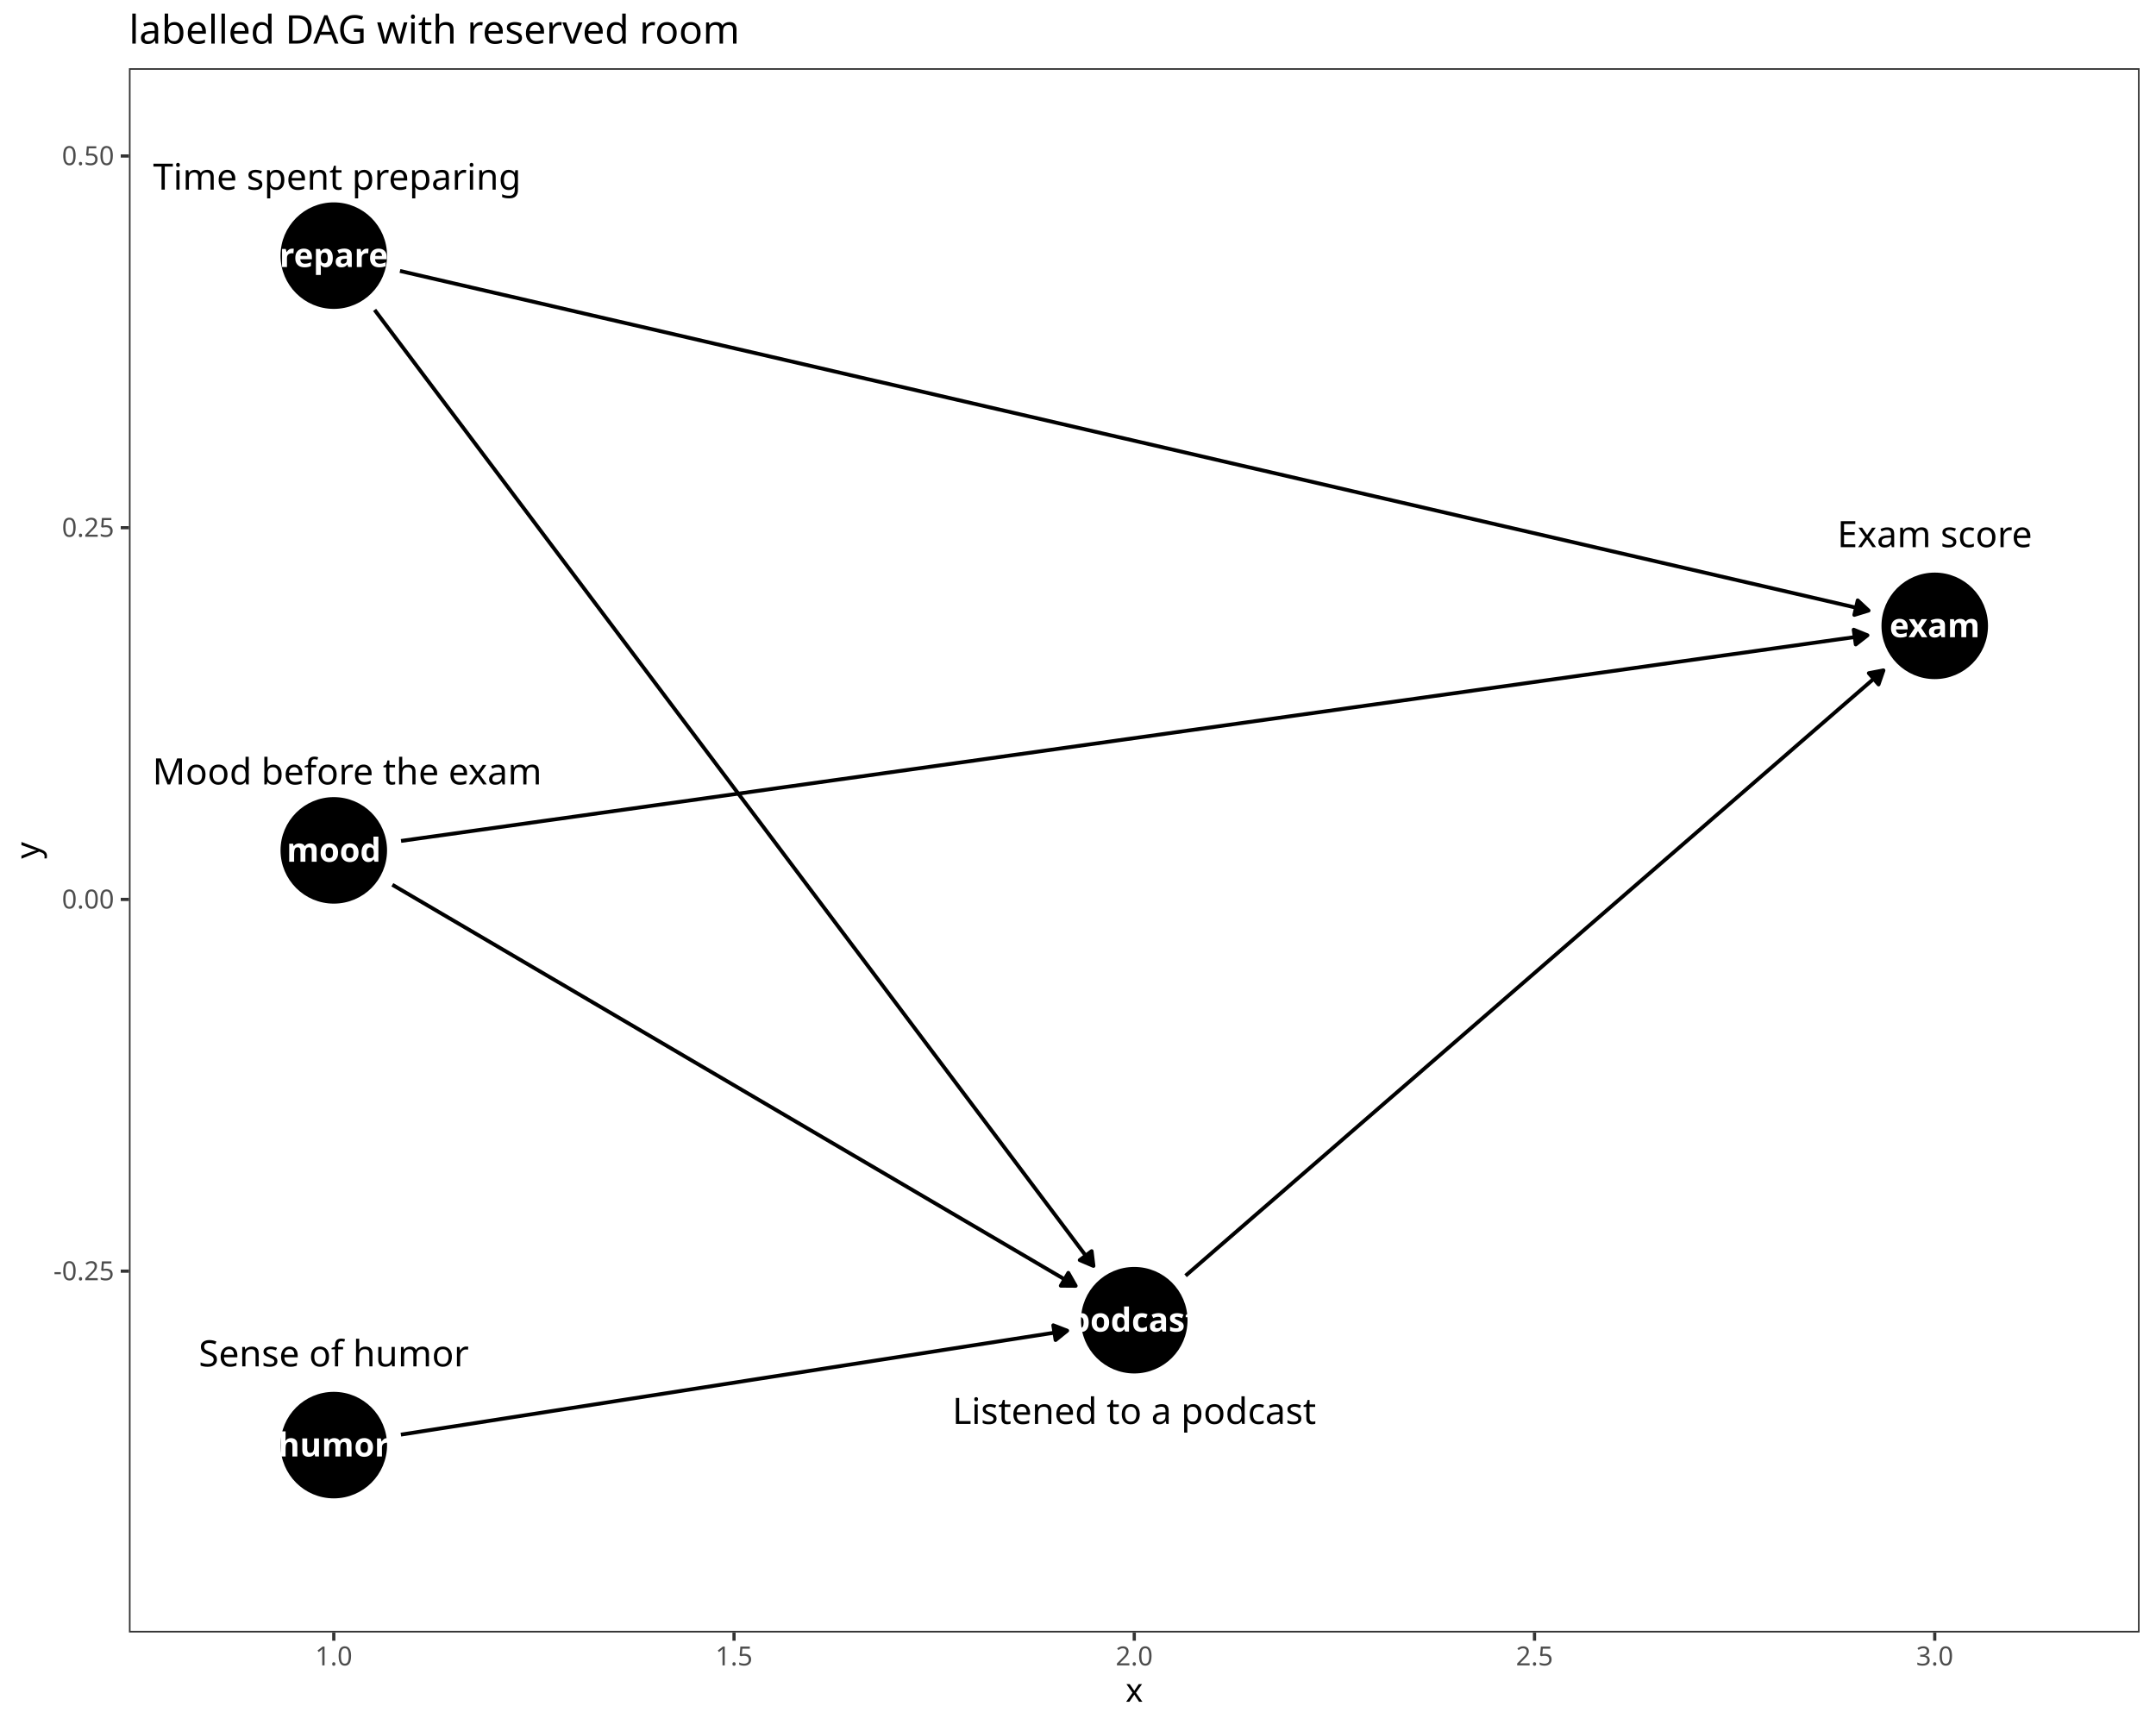
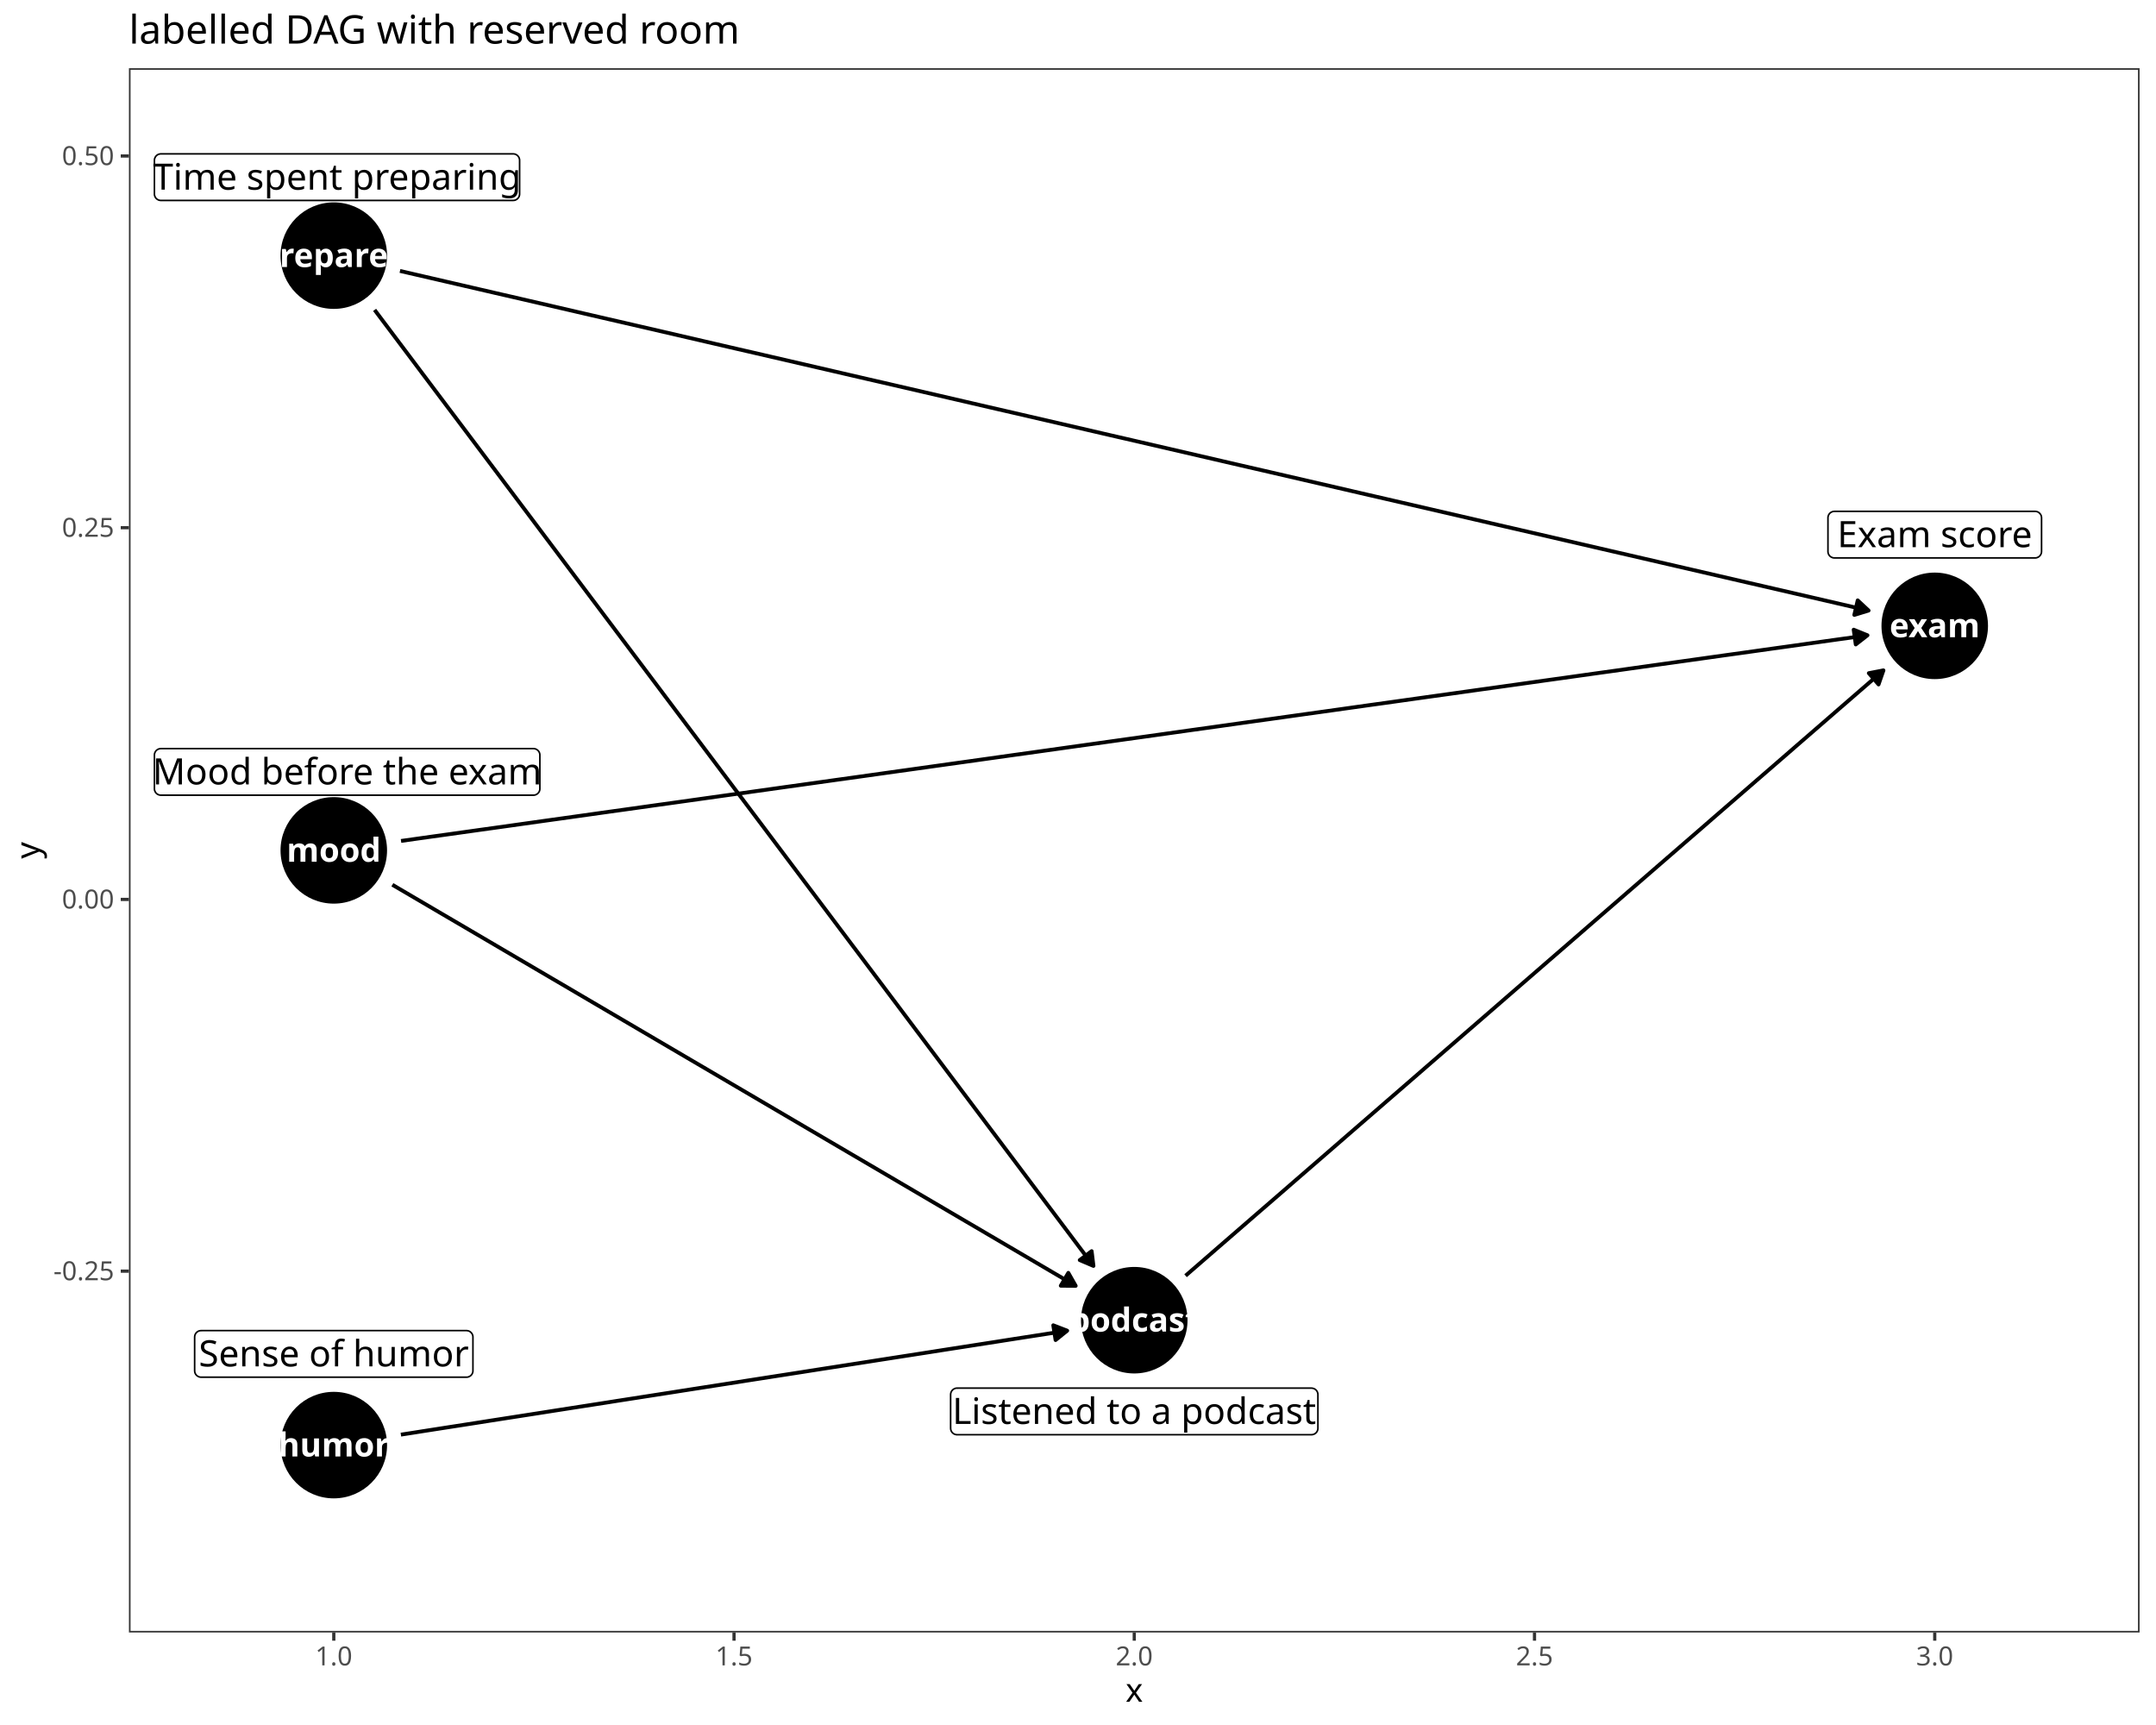
<svg xmlns="http://www.w3.org/2000/svg" class="svglite" data-engine-version="2.0" width="720.00pt" height="576.00pt" viewBox="0 0 720.00 576.00">
  <defs>
    <style type="text/css">
    .svglite line, .svglite polyline, .svglite polygon, .svglite path, .svglite rect, .svglite circle {
      fill: none;
      stroke: #000000;
      stroke-linecap: round;
      stroke-linejoin: round;
      stroke-miterlimit: 10.00;
    }
  </style>
  </defs>
  <rect width="100%" height="100%" style="stroke: none; fill: #FFFFFF;" />
  <defs>
    <clipPath id="cpMC4wMHw3MjAuMDB8MC4wMHw1NzYuMDA=">
      <rect x="0.00" y="0.00" width="720.00" height="576.00" />
    </clipPath>
  </defs>
  <g clip-path="url(#cpMC4wMHw3MjAuMDB8MC4wMHw1NzYuMDA=)">
    <rect x="0.00" y="0.00" width="720.00" height="576.00" style="stroke-width: 1.07; stroke: #FFFFFF; fill: #FFFFFF;" />
  </g>
  <defs>
    <clipPath id="cpNDMuMDZ8NzE0LjUyfDIyLjc4fDU0NS4xMQ==">
      <rect x="43.06" y="22.78" width="671.46" height="522.33" />
    </clipPath>
  </defs>
  <g clip-path="url(#cpNDMuMDZ8NzE0LjUyfDIyLjc4fDU0NS4xMQ==)">
    <rect x="43.06" y="22.78" width="671.46" height="522.33" style="stroke-width: 1.07; stroke: none; fill: #FFFFFF;" />
    <circle cx="646.11" cy="208.98" r="17.43" style="stroke-width: 0.71; fill: #000000;" />
    <circle cx="111.47" cy="482.54" r="17.43" style="stroke-width: 0.71; fill: #000000;" />
    <circle cx="111.47" cy="283.95" r="17.43" style="stroke-width: 0.71; fill: #000000;" />
    <circle cx="378.79" cy="440.83" r="17.43" style="stroke-width: 0.71; fill: #000000;" />
    <circle cx="111.47" cy="85.36" r="17.43" style="stroke-width: 0.71; fill: #000000;" />
    <polyline points="133.88,479.04 135.77,478.75 138.47,478.33 141.17,477.90 143.87,477.48 146.57,477.06 149.27,476.64 151.98,476.22 154.68,475.80 157.38,475.38 160.08,474.96 162.78,474.53 165.48,474.11 168.18,473.69 170.88,473.27 173.58,472.85 176.28,472.43 178.98,472.01 181.68,471.59 184.38,471.16 187.08,470.74 189.78,470.32 192.48,469.90 195.18,469.48 197.88,469.06 200.58,468.64 203.28,468.22 205.98,467.79 208.68,467.37 211.38,466.95 214.08,466.53 216.78,466.11 219.48,465.69 222.18,465.27 224.88,464.85 227.58,464.42 230.28,464.00 232.98,463.58 235.68,463.16 238.38,462.74 241.08,462.32 243.78,461.90 246.48,461.48 249.18,461.05 251.88,460.63 254.58,460.21 257.28,459.79 259.98,459.37 262.68,458.95 265.38,458.53 268.08,458.11 270.78,457.68 273.48,457.26 276.18,456.84 278.88,456.42 281.58,456.00 284.28,455.58 286.99,455.16 289.69,454.74 292.39,454.31 295.09,453.89 297.79,453.47 300.49,453.05 303.19,452.63 305.89,452.21 308.59,451.79 311.29,451.37 313.99,450.94 316.69,450.52 319.39,450.10 322.09,449.68 324.79,449.26 327.49,448.84 330.19,448.42 332.89,448.00 335.59,447.57 338.29,447.15 340.99,446.73 343.69,446.31 346.39,445.89 349.09,445.47 351.79,445.05 354.49,444.63 356.39,444.33 " style="stroke-width: 1.28; stroke-linecap: butt;" />
    <polygon points="352.51,447.46 356.39,444.33 351.74,442.53 " style="stroke-width: 1.28; stroke-linecap: butt; fill: #000000;" />
    <polyline points="133.93,280.80 138.47,280.16 143.87,279.40 149.27,278.65 154.68,277.89 160.08,277.13 165.48,276.38 170.88,275.62 176.28,274.86 181.68,274.10 187.08,273.35 192.48,272.59 197.88,271.83 203.28,271.07 208.68,270.32 214.08,269.56 219.48,268.80 224.88,268.05 230.28,267.29 235.68,266.53 241.08,265.77 246.48,265.02 251.88,264.26 257.28,263.50 262.68,262.74 268.08,261.99 273.48,261.23 278.88,260.47 284.28,259.72 289.69,258.96 295.09,258.20 300.49,257.44 305.89,256.69 311.29,255.93 316.69,255.17 322.09,254.42 327.49,253.66 332.89,252.90 338.29,252.14 343.69,251.39 349.09,250.63 354.49,249.87 359.89,249.11 365.29,248.36 370.69,247.60 376.09,246.84 381.49,246.09 386.89,245.33 392.29,244.57 397.69,243.81 403.09,243.06 408.49,242.30 413.89,241.54 419.29,240.78 424.70,240.03 430.10,239.27 435.50,238.51 440.90,237.76 446.30,237.00 451.70,236.24 457.10,235.48 462.50,234.73 467.90,233.97 473.30,233.21 478.70,232.45 484.10,231.70 489.50,230.94 494.90,230.18 500.30,229.43 505.70,228.67 511.10,227.91 516.50,227.15 521.90,226.40 527.30,225.64 532.70,224.88 538.10,224.13 543.50,223.37 548.90,222.61 554.30,221.85 559.71,221.10 565.11,220.34 570.51,219.58 575.91,218.82 581.31,218.07 586.71,217.31 592.11,216.55 597.51,215.80 602.91,215.04 608.31,214.28 613.71,213.52 619.11,212.77 623.65,212.13 " style="stroke-width: 1.28; stroke-linecap: butt;" />
    <polygon points="619.73,215.19 623.65,212.13 619.04,210.26 " style="stroke-width: 1.28; stroke-linecap: butt; fill: #000000;" />
    <polyline points="131.03,295.43 133.07,296.63 135.77,298.21 138.47,299.80 141.17,301.38 143.87,302.96 146.57,304.55 149.27,306.13 151.98,307.72 154.68,309.30 157.38,310.89 160.08,312.47 162.78,314.06 165.48,315.64 168.18,317.23 170.88,318.81 173.58,320.40 176.28,321.98 178.98,323.57 181.68,325.15 184.38,326.74 187.08,328.32 189.78,329.90 192.48,331.49 195.18,333.07 197.88,334.66 200.58,336.24 203.28,337.83 205.98,339.41 208.68,341.00 211.38,342.58 214.08,344.17 216.78,345.75 219.48,347.34 222.18,348.92 224.88,350.51 227.58,352.09 230.28,353.68 232.98,355.26 235.68,356.84 238.38,358.43 241.08,360.01 243.78,361.60 246.48,363.18 249.18,364.77 251.88,366.35 254.58,367.94 257.28,369.52 259.98,371.11 262.68,372.69 265.38,374.28 268.08,375.86 270.78,377.45 273.48,379.03 276.18,380.62 278.88,382.20 281.58,383.78 284.28,385.37 286.99,386.95 289.69,388.54 292.39,390.12 295.09,391.71 297.79,393.29 300.49,394.88 303.19,396.46 305.89,398.05 308.59,399.63 311.29,401.22 313.99,402.80 316.69,404.39 319.39,405.97 322.09,407.56 324.79,409.14 327.49,410.72 330.19,412.31 332.89,413.89 335.59,415.48 338.29,417.06 340.99,418.65 343.69,420.23 346.39,421.82 349.09,423.40 351.79,424.99 354.49,426.57 357.19,428.16 359.23,429.36 " style="stroke-width: 1.28; stroke-linecap: butt;" />
    <polygon points="354.25,429.32 359.23,429.36 356.77,425.02 " style="stroke-width: 1.28; stroke-linecap: butt; fill: #000000;" />
    <polyline points="395.92,425.98 397.69,424.44 400.39,422.10 403.09,419.76 405.79,417.41 408.49,415.07 411.19,412.73 413.89,410.39 416.59,408.05 419.29,405.70 422.00,403.36 424.70,401.02 427.40,398.68 430.10,396.34 432.80,393.99 435.50,391.65 438.20,389.31 440.90,386.97 443.60,384.63 446.30,382.29 449.00,379.94 451.70,377.60 454.40,375.26 457.10,372.92 459.80,370.58 462.50,368.23 465.20,365.89 467.90,363.55 470.60,361.21 473.30,358.87 476.00,356.52 478.70,354.18 481.40,351.84 484.10,349.50 486.80,347.16 489.50,344.81 492.20,342.47 494.90,340.13 497.60,337.79 500.30,335.45 503.00,333.10 505.70,330.76 508.40,328.42 511.10,326.08 513.80,323.74 516.50,321.39 519.20,319.05 521.90,316.71 524.60,314.37 527.30,312.03 530.00,309.68 532.70,307.34 535.40,305.00 538.10,302.66 540.80,300.32 543.50,297.97 546.20,295.63 548.90,293.29 551.60,290.95 554.30,288.61 557.01,286.26 559.71,283.92 562.41,281.58 565.11,279.24 567.81,276.90 570.51,274.56 573.21,272.21 575.91,269.87 578.61,267.53 581.31,265.19 584.01,262.85 586.71,260.50 589.41,258.16 592.11,255.82 594.81,253.48 597.51,251.14 600.21,248.79 602.91,246.45 605.61,244.11 608.31,241.77 611.01,239.43 613.71,237.08 616.41,234.74 619.11,232.40 621.81,230.06 624.51,227.72 627.21,225.37 628.98,223.84 " style="stroke-width: 1.28; stroke-linecap: butt;" />
    <polygon points="627.35,228.55 628.98,223.84 624.09,224.78 " style="stroke-width: 1.28; stroke-linecap: butt; fill: #000000;" />
    <polyline points="133.57,90.47 138.47,91.60 143.87,92.85 149.27,94.10 154.68,95.35 160.08,96.60 165.48,97.85 170.88,99.09 176.28,100.34 181.68,101.59 187.08,102.84 192.48,104.09 197.88,105.34 203.28,106.59 208.68,107.83 214.08,109.08 219.48,110.33 224.88,111.58 230.28,112.83 235.68,114.08 241.08,115.33 246.48,116.58 251.88,117.82 257.28,119.07 262.68,120.32 268.08,121.57 273.48,122.82 278.88,124.07 284.28,125.32 289.69,126.57 295.09,127.81 300.49,129.06 305.89,130.31 311.29,131.56 316.69,132.81 322.09,134.06 327.49,135.31 332.89,136.56 338.29,137.80 343.69,139.05 349.09,140.30 354.49,141.55 359.89,142.80 365.29,144.05 370.69,145.30 376.09,146.54 381.49,147.79 386.89,149.04 392.29,150.29 397.69,151.54 403.09,152.79 408.49,154.04 413.89,155.29 419.29,156.53 424.70,157.78 430.10,159.03 435.50,160.28 440.90,161.53 446.30,162.78 451.70,164.03 457.10,165.28 462.50,166.52 467.90,167.77 473.30,169.02 478.70,170.27 484.10,171.52 489.50,172.77 494.90,174.02 500.30,175.27 505.70,176.51 511.10,177.76 516.50,179.01 521.90,180.26 527.30,181.51 532.70,182.76 538.10,184.01 543.50,185.25 548.90,186.50 554.30,187.75 559.71,189.00 565.11,190.25 570.51,191.50 575.91,192.75 581.31,194.00 586.71,195.24 592.11,196.49 597.51,197.74 602.91,198.99 608.31,200.24 613.71,201.49 619.11,202.74 624.02,203.87 " style="stroke-width: 1.28; stroke-linecap: butt;" />
    <polygon points="619.25,205.33 624.02,203.87 620.38,200.47 " style="stroke-width: 1.28; stroke-linecap: butt; fill: #000000;" />
    <polyline points="125.10,103.48 127.67,106.90 130.37,110.49 133.07,114.08 135.77,117.67 138.47,121.26 141.17,124.86 143.87,128.45 146.57,132.04 149.27,135.63 151.98,139.22 154.68,142.81 157.38,146.40 160.08,149.99 162.78,153.58 165.48,157.17 168.18,160.76 170.88,164.35 173.58,167.94 176.28,171.53 178.98,175.12 181.68,178.72 184.38,182.31 187.08,185.90 189.78,189.49 192.48,193.08 195.18,196.67 197.88,200.26 200.58,203.85 203.28,207.44 205.98,211.03 208.68,214.62 211.38,218.21 214.08,221.80 216.78,225.39 219.48,228.98 222.18,232.58 224.88,236.17 227.58,239.76 230.28,243.35 232.98,246.94 235.68,250.53 238.38,254.12 241.08,257.71 243.78,261.30 246.48,264.89 249.18,268.48 251.88,272.07 254.58,275.66 257.28,279.25 259.98,282.84 262.68,286.44 265.38,290.03 268.08,293.62 270.78,297.21 273.48,300.80 276.18,304.39 278.88,307.98 281.58,311.57 284.28,315.16 286.99,318.75 289.69,322.34 292.39,325.93 295.09,329.52 297.79,333.11 300.49,336.70 303.19,340.30 305.89,343.89 308.59,347.48 311.29,351.07 313.99,354.66 316.69,358.25 319.39,361.84 322.09,365.43 324.79,369.02 327.49,372.61 330.19,376.20 332.89,379.79 335.59,383.38 338.29,386.97 340.99,390.56 343.69,394.16 346.39,397.75 349.09,401.34 351.79,404.93 354.49,408.52 357.19,412.11 359.89,415.70 362.59,419.29 365.16,422.71 " style="stroke-width: 1.28; stroke-linecap: butt;" />
    <polygon points="360.58,420.76 365.16,422.71 364.56,417.77 " style="stroke-width: 1.28; stroke-linecap: butt; fill: #000000;" />
    <text x="646.11" y="212.78" text-anchor="middle" style="font-size: 11.04px; font-weight: bold; fill: #FFFFFF; font-family: sans;" textLength="27.01px" lengthAdjust="spacingAndGlyphs">exam</text>
    <text x="111.47" y="486.34" text-anchor="middle" style="font-size: 11.04px; font-weight: bold; fill: #FFFFFF; font-family: sans;" textLength="31.30px" lengthAdjust="spacingAndGlyphs">humor</text>
    <text x="111.47" y="287.75" text-anchor="middle" style="font-size: 11.04px; font-weight: bold; fill: #FFFFFF; font-family: sans;" textLength="27.62px" lengthAdjust="spacingAndGlyphs">mood</text>
    <text x="378.79" y="444.63" text-anchor="middle" style="font-size: 11.04px; font-weight: bold; fill: #FFFFFF; font-family: sans;" textLength="38.68px" lengthAdjust="spacingAndGlyphs">podcast</text>
    <text x="111.47" y="89.16" text-anchor="middle" style="font-size: 11.04px; font-weight: bold; fill: #FFFFFF; font-family: sans;" textLength="44.19px" lengthAdjust="spacingAndGlyphs">prepared</text>
-     <polygon points="612.61,186.30 679.62,186.30 679.53,186.30 679.88,186.29 680.22,186.22 680.54,186.09 680.85,185.92 681.11,185.70 681.34,185.44 681.53,185.15 681.67,184.83 681.75,184.49 681.78,184.14 681.78,184.14 681.78,172.91 681.78,172.91 681.75,172.56 681.67,172.22 681.53,171.90 681.34,171.61 681.11,171.35 680.85,171.13 680.54,170.95 680.22,170.83 679.88,170.76 679.62,170.75 612.61,170.75 612.87,170.76 612.52,170.75 612.17,170.79 611.84,170.89 611.53,171.04 611.24,171.23 610.99,171.47 610.78,171.75 610.62,172.06 610.51,172.39 610.45,172.73 610.45,172.91 610.45,184.14 610.45,183.97 610.45,184.32 610.51,184.66 610.62,184.99 610.78,185.30 610.99,185.58 611.24,185.82 611.53,186.01 611.84,186.16 612.17,186.26 612.52,186.30 " style="stroke-width: 0.00; stroke: none; fill: #FFFFFF;" />
-     <polygon points="67.16,459.86 155.78,459.86 155.70,459.86 156.04,459.85 156.38,459.78 156.71,459.65 157.01,459.48 157.28,459.26 157.51,459.00 157.70,458.70 157.83,458.38 157.92,458.05 157.94,457.70 157.94,457.70 157.94,446.46 157.94,446.46 157.92,446.12 157.83,445.78 157.70,445.46 157.51,445.17 157.28,444.91 157.01,444.69 156.71,444.51 156.38,444.39 156.04,444.32 155.78,444.30 67.16,444.30 67.42,444.32 67.07,444.31 66.73,444.35 66.39,444.44 66.08,444.59 65.79,444.79 65.54,445.03 65.33,445.31 65.17,445.62 65.06,445.95 65.01,446.29 65.00,446.46 65.00,457.70 65.01,457.53 65.01,457.87 65.06,458.22 65.17,458.55 65.33,458.86 65.54,459.13 65.79,459.37 66.08,459.57 66.39,459.72 66.73,459.82 67.07,459.86 " style="stroke-width: 0.00; stroke: none; fill: #FFFFFF;" />
-     <polygon points="53.73,265.52 178.13,265.52 178.05,265.52 178.39,265.51 178.73,265.44 179.06,265.31 179.36,265.14 179.63,264.92 179.86,264.66 180.05,264.37 180.18,264.05 180.27,263.71 180.29,263.36 180.29,263.36 180.29,252.13 180.29,252.13 180.27,251.78 180.18,251.44 180.05,251.12 179.86,250.83 179.63,250.57 179.36,250.35 179.06,250.17 178.73,250.05 178.39,249.98 178.13,249.97 53.73,249.97 53.99,249.98 53.64,249.97 53.30,250.01 52.96,250.11 52.65,250.25 52.36,250.45 52.11,250.69 51.90,250.97 51.74,251.28 51.63,251.61 51.57,251.95 51.57,252.13 51.57,263.36 51.57,263.19 51.57,263.54 51.63,263.88 51.74,264.21 51.90,264.52 52.11,264.80 52.36,265.04 52.65,265.23 52.96,265.38 53.30,265.48 53.64,265.52 " style="stroke-width: 0.00; stroke: none; fill: #FFFFFF;" />
-     <polygon points="319.62,479.07 437.96,479.07 437.88,479.07 438.22,479.05 438.56,478.98 438.89,478.86 439.19,478.69 439.46,478.47 439.69,478.21 439.88,477.91 440.01,477.59 440.10,477.25 440.12,476.91 440.12,476.91 440.12,465.67 440.12,465.67 440.10,465.32 440.01,464.99 439.88,464.67 439.69,464.37 439.46,464.11 439.19,463.89 438.89,463.72 438.56,463.60 438.22,463.53 437.96,463.51 319.62,463.51 319.88,463.53 319.53,463.51 319.19,463.55 318.85,463.65 318.54,463.80 318.25,464.00 318.00,464.24 317.79,464.52 317.63,464.82 317.52,465.15 317.47,465.50 317.46,465.67 317.46,476.91 317.47,476.73 317.47,477.08 317.52,477.43 317.63,477.76 317.79,478.06 318.00,478.34 318.25,478.58 318.54,478.78 318.85,478.93 319.19,479.02 319.53,479.07 " style="stroke-width: 0.00; stroke: none; fill: #FFFFFF;" />
-     <polygon points="53.73,66.93 171.36,66.93 171.28,66.93 171.62,66.92 171.97,66.85 172.29,66.72 172.59,66.55 172.86,66.33 173.09,66.07 173.28,65.78 173.41,65.46 173.50,65.12 173.52,64.77 173.52,64.77 173.52,53.54 173.52,53.54 173.50,53.19 173.41,52.85 173.28,52.53 173.09,52.24 172.86,51.98 172.59,51.76 172.29,51.58 171.97,51.46 171.62,51.39 171.36,51.38 53.73,51.38 53.99,51.39 53.64,51.38 53.30,51.42 52.96,51.52 52.65,51.66 52.36,51.86 52.11,52.10 51.90,52.38 51.74,52.69 51.63,53.02 51.57,53.36 51.57,53.54 51.57,64.77 51.57,64.60 51.57,64.95 51.63,65.29 51.74,65.62 51.90,65.93 52.11,66.21 52.36,66.45 52.65,66.64 52.96,66.79 53.30,66.89 53.64,66.93 " style="stroke-width: 0.00; stroke: none; fill: #FFFFFF;" />
+     <polygon points="612.61,186.30 679.62,186.30 679.53,186.30 679.88,186.29 680.22,186.22 680.54,186.09 680.85,185.92 681.11,185.70 681.34,185.44 681.53,185.15 681.67,184.83 681.75,184.49 681.78,184.14 681.78,184.14 681.78,172.91 681.78,172.91 681.75,172.56 681.67,172.22 681.53,171.90 681.34,171.61 681.11,171.35 680.85,171.13 680.54,170.95 680.22,170.83 679.88,170.76 679.62,170.75 612.61,170.75 612.87,170.76 612.52,170.75 612.17,170.79 611.84,170.89 611.53,171.04 611.24,171.23 610.99,171.47 610.78,171.75 610.62,172.06 610.51,172.39 610.45,172.73 610.45,172.91 610.45,184.14 610.45,183.97 610.45,184.32 610.51,184.66 610.62,184.99 610.78,185.30 610.99,185.58 611.24,185.82 611.53,186.01 611.84,186.16 612.17,186.26 612.52,186.30 " style="stroke-width: 0.53; fill: #FFFFFF;" />
+     <polygon points="67.16,459.86 155.78,459.86 155.70,459.86 156.04,459.85 156.38,459.78 156.71,459.65 157.01,459.48 157.28,459.26 157.51,459.00 157.70,458.70 157.83,458.38 157.92,458.05 157.94,457.70 157.94,457.70 157.94,446.46 157.94,446.46 157.92,446.12 157.83,445.78 157.70,445.46 157.51,445.17 157.28,444.91 157.01,444.69 156.71,444.51 156.38,444.39 156.04,444.32 155.78,444.30 67.16,444.30 67.42,444.32 67.07,444.31 66.73,444.35 66.39,444.44 66.08,444.59 65.79,444.79 65.54,445.03 65.33,445.31 65.17,445.62 65.06,445.95 65.01,446.29 65.00,446.46 65.00,457.70 65.01,457.53 65.01,457.87 65.06,458.22 65.17,458.55 65.33,458.86 65.54,459.13 65.79,459.37 66.08,459.57 66.39,459.72 66.73,459.82 67.07,459.86 " style="stroke-width: 0.53; fill: #FFFFFF;" />
+     <polygon points="53.73,265.52 178.13,265.52 178.05,265.52 178.39,265.51 178.73,265.44 179.06,265.31 179.36,265.14 179.63,264.92 179.86,264.66 180.05,264.37 180.18,264.05 180.27,263.71 180.29,263.36 180.29,263.36 180.29,252.13 180.29,252.13 180.27,251.78 180.18,251.44 180.05,251.12 179.86,250.83 179.63,250.57 179.36,250.35 179.06,250.17 178.73,250.05 178.39,249.98 178.13,249.97 53.73,249.97 53.99,249.98 53.64,249.97 53.30,250.01 52.96,250.11 52.65,250.25 52.36,250.45 52.11,250.69 51.90,250.97 51.74,251.28 51.63,251.61 51.57,251.95 51.57,252.13 51.57,263.36 51.57,263.19 51.57,263.54 51.63,263.88 51.74,264.21 51.90,264.52 52.11,264.80 52.36,265.04 52.65,265.23 52.96,265.38 53.30,265.48 53.64,265.52 " style="stroke-width: 0.53; fill: #FFFFFF;" />
+     <polygon points="319.62,479.07 437.96,479.07 437.88,479.07 438.22,479.05 438.56,478.98 438.89,478.86 439.19,478.69 439.46,478.47 439.69,478.21 439.88,477.91 440.01,477.59 440.10,477.25 440.12,476.91 440.12,476.91 440.12,465.67 440.12,465.67 440.10,465.32 440.01,464.99 439.88,464.67 439.69,464.37 439.46,464.11 439.19,463.89 438.89,463.72 438.56,463.60 438.22,463.53 437.96,463.51 319.62,463.51 319.88,463.53 319.53,463.51 319.19,463.55 318.85,463.65 318.54,463.80 318.25,464.00 318.00,464.24 317.79,464.52 317.63,464.82 317.52,465.15 317.47,465.50 317.46,465.67 317.46,476.91 317.47,476.73 317.47,477.08 317.52,477.43 317.63,477.76 317.79,478.06 318.00,478.34 318.25,478.58 318.54,478.78 318.85,478.93 319.19,479.02 319.53,479.07 " style="stroke-width: 0.53; fill: #FFFFFF;" />
+     <polygon points="53.73,66.93 171.36,66.93 171.28,66.93 171.62,66.92 171.97,66.85 172.29,66.72 172.59,66.55 172.86,66.33 173.09,66.07 173.28,65.78 173.41,65.46 173.50,65.12 173.52,64.77 173.52,64.77 173.52,53.54 173.52,53.54 173.50,53.19 173.41,52.85 173.28,52.53 173.09,52.24 172.86,51.98 172.59,51.76 172.29,51.58 171.97,51.46 171.62,51.39 171.36,51.38 53.73,51.38 53.99,51.39 53.64,51.38 53.30,51.42 52.96,51.52 52.65,51.66 52.36,51.86 52.11,52.10 51.90,52.38 51.74,52.69 51.63,53.02 51.57,53.36 51.57,53.54 51.57,64.77 51.57,64.60 51.57,64.95 51.63,65.29 51.74,65.62 51.90,65.93 52.11,66.21 52.36,66.45 52.65,66.64 52.96,66.79 53.30,66.89 53.64,66.93 " style="stroke-width: 0.53; fill: #FFFFFF;" />
    <text x="646.11" y="182.70" text-anchor="middle" style="font-size: 12.14px; font-family: sans;" textLength="64.13px" lengthAdjust="spacingAndGlyphs">Exam score</text>
    <text x="111.47" y="456.26" text-anchor="middle" style="font-size: 12.14px; font-family: sans;" textLength="85.74px" lengthAdjust="spacingAndGlyphs">Sense of humor</text>
    <text x="115.93" y="261.92" text-anchor="middle" style="font-size: 12.14px; font-family: sans;" textLength="121.53px" lengthAdjust="spacingAndGlyphs">Mood before the exam</text>
    <text x="378.79" y="475.47" text-anchor="middle" style="font-size: 12.14px; font-family: sans;" textLength="115.46px" lengthAdjust="spacingAndGlyphs">Listened to a podcast</text>
    <text x="112.55" y="63.33" text-anchor="middle" style="font-size: 12.14px; font-family: sans;" textLength="114.76px" lengthAdjust="spacingAndGlyphs">Time spent preparing</text>
    <rect x="43.06" y="22.78" width="671.46" height="522.33" style="stroke-width: 1.07; stroke: #333333;" />
  </g>
  <g clip-path="url(#cpMC4wMHw3MjAuMDB8MC4wMHw1NzYuMDA=)">
    <text x="38.13" y="427.48" text-anchor="end" style="font-size: 8.80px; fill: #4D4D4D; font-family: sans;" textLength="20.06px" lengthAdjust="spacingAndGlyphs">-0.25</text>
    <text x="38.13" y="303.36" text-anchor="end" style="font-size: 8.80px; fill: #4D4D4D; font-family: sans;" textLength="17.13px" lengthAdjust="spacingAndGlyphs">0.00</text>
    <text x="38.13" y="179.24" text-anchor="end" style="font-size: 8.80px; fill: #4D4D4D; font-family: sans;" textLength="17.13px" lengthAdjust="spacingAndGlyphs">0.25</text>
    <text x="38.13" y="55.12" text-anchor="end" style="font-size: 8.80px; fill: #4D4D4D; font-family: sans;" textLength="17.13px" lengthAdjust="spacingAndGlyphs">0.50</text>
    <polyline points="40.32,424.45 43.06,424.45 " style="stroke-width: 1.07; stroke: #333333; stroke-linecap: butt;" />
    <polyline points="40.32,300.33 43.06,300.33 " style="stroke-width: 1.07; stroke: #333333; stroke-linecap: butt;" />
    <polyline points="40.32,176.21 43.06,176.21 " style="stroke-width: 1.07; stroke: #333333; stroke-linecap: butt;" />
    <polyline points="40.32,52.09 43.06,52.09 " style="stroke-width: 1.07; stroke: #333333; stroke-linecap: butt;" />
    <polyline points="111.47,547.85 111.47,545.11 " style="stroke-width: 1.07; stroke: #333333; stroke-linecap: butt;" />
    <polyline points="245.13,547.85 245.13,545.11 " style="stroke-width: 1.07; stroke: #333333; stroke-linecap: butt;" />
    <polyline points="378.79,547.85 378.79,545.11 " style="stroke-width: 1.07; stroke: #333333; stroke-linecap: butt;" />
    <polyline points="512.45,547.85 512.45,545.11 " style="stroke-width: 1.07; stroke: #333333; stroke-linecap: butt;" />
    <polyline points="646.11,547.85 646.11,545.11 " style="stroke-width: 1.07; stroke: #333333; stroke-linecap: butt;" />
    <text x="111.47" y="556.10" text-anchor="middle" style="font-size: 8.80px; fill: #4D4D4D; font-family: sans;" textLength="12.23px" lengthAdjust="spacingAndGlyphs">1.0</text>
    <text x="245.13" y="556.10" text-anchor="middle" style="font-size: 8.80px; fill: #4D4D4D; font-family: sans;" textLength="12.23px" lengthAdjust="spacingAndGlyphs">1.5</text>
    <text x="378.79" y="556.10" text-anchor="middle" style="font-size: 8.80px; fill: #4D4D4D; font-family: sans;" textLength="12.23px" lengthAdjust="spacingAndGlyphs">2.0</text>
    <text x="512.45" y="556.10" text-anchor="middle" style="font-size: 8.80px; fill: #4D4D4D; font-family: sans;" textLength="12.23px" lengthAdjust="spacingAndGlyphs">2.5</text>
    <text x="646.11" y="556.10" text-anchor="middle" style="font-size: 8.80px; fill: #4D4D4D; font-family: sans;" textLength="12.23px" lengthAdjust="spacingAndGlyphs">3.0</text>
    <text x="378.79" y="568.24" text-anchor="middle" style="font-size: 11.00px; font-family: sans;" textLength="5.50px" lengthAdjust="spacingAndGlyphs">x</text>
    <text transform="translate(13.05,283.95) rotate(-90)" text-anchor="middle" style="font-size: 11.00px; font-family: sans;" textLength="5.50px" lengthAdjust="spacingAndGlyphs">y</text>
    <text x="43.06" y="14.56" style="font-size: 13.20px; font-family: sans;" textLength="193.71px" lengthAdjust="spacingAndGlyphs">labelled DAG with reserved room</text>
  </g>
</svg>
